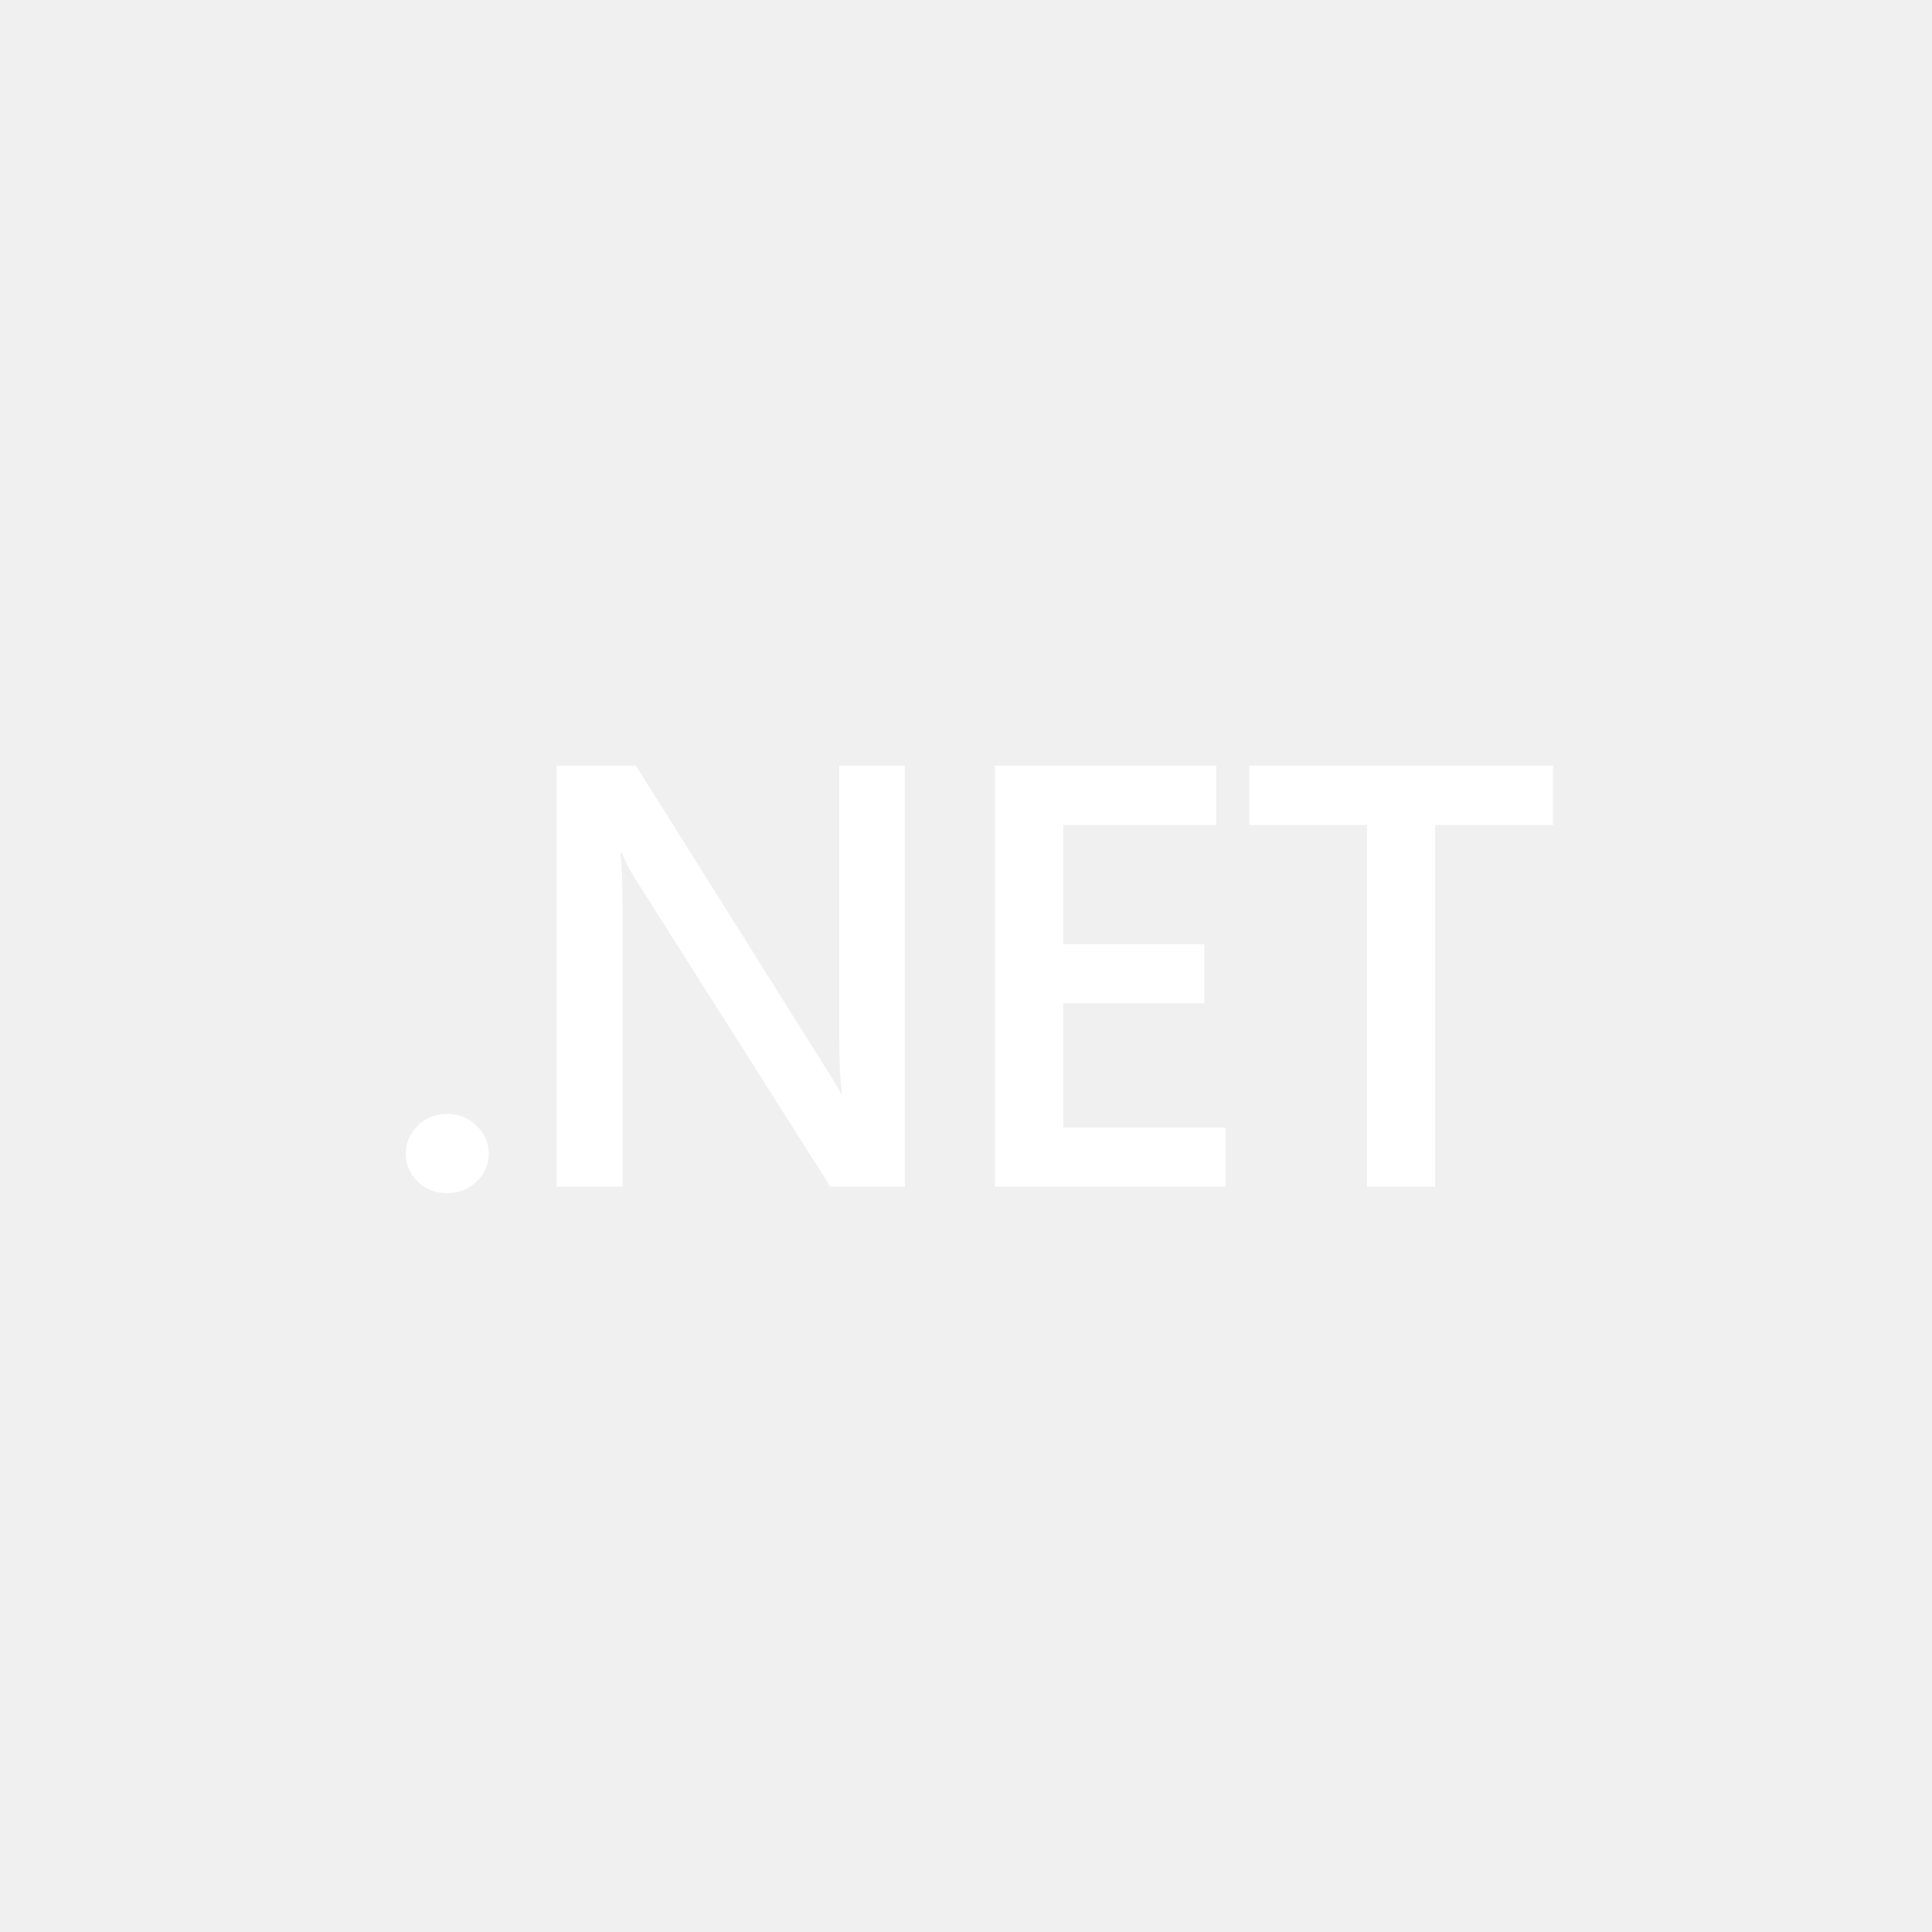
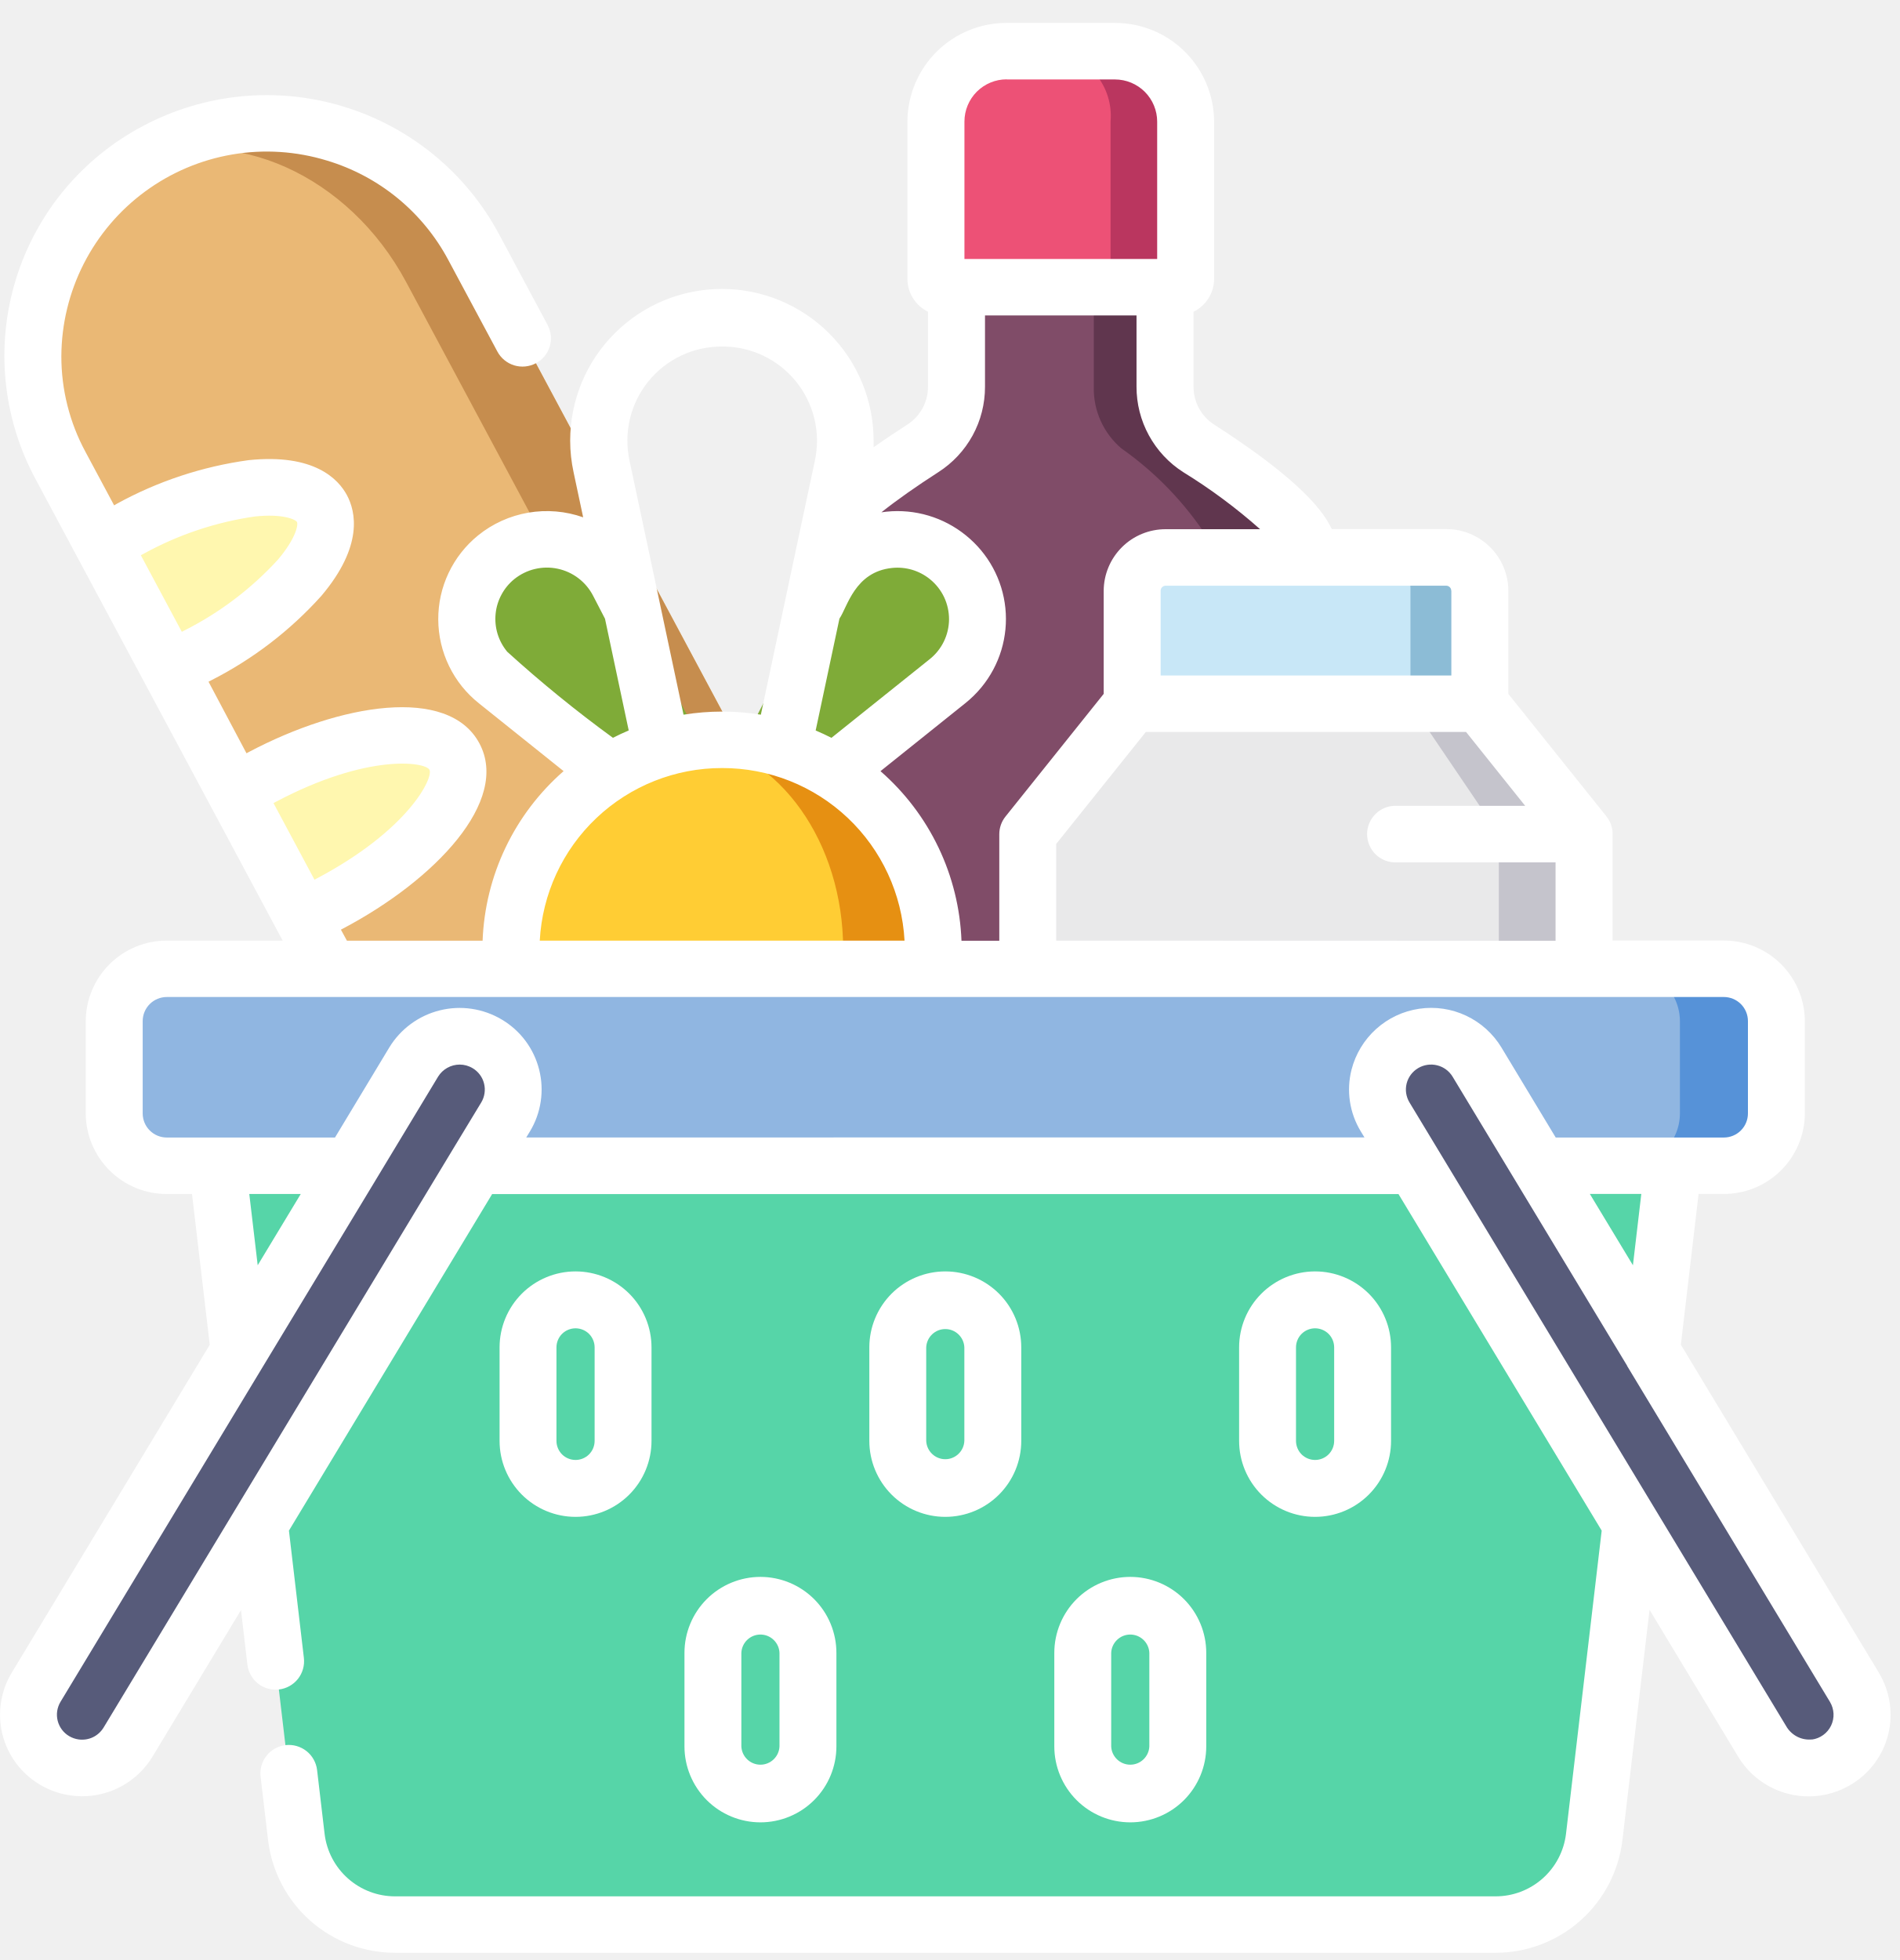
- <svg xmlns="http://www.w3.org/2000/svg" width="456" height="456" viewBox="0 0 456 456" version="1.1" xml:space="preserve" style="fill-rule:evenodd;clip-rule:evenodd;stroke-linejoin:round;stroke-miterlimit:2;">
-   <path d="m 105.5,281.609 c -2.703,0 -5.001,-0.9 -6.893,-2.702 -1.892,-1.848 -2.838,-4.042 -2.838,-6.582 0,-2.587 0.946,-4.804 2.838,-6.652 1.892,-1.848 4.19,-2.772 6.893,-2.772 2.748,0 5.068,0.924 6.96,2.772 1.937,1.848 2.906,4.064 2.906,6.652 0,2.54 -0.968,4.734 -2.906,6.582 -1.892,1.802 -4.212,2.702 -6.96,2.702 z" style="fill:#ffffff;fill-rule:nonzero;stroke-width:0.838" />
-   <path d="M 213.561,280.084 H 195.99 L 149.7,207.054 c -1.171,-1.848 -2.14,-3.765 -2.906,-5.751 h -0.406 c 0.361,2.125 0.541,6.675 0.541,13.65 v 65.132 h -15.543 v -99.36 h 18.719 l 44.737,71.298 c 1.892,2.957 3.109,4.989 3.649,6.098 h 0.27 c -0.45,-2.632 -0.676,-7.09 -0.676,-13.373 v -64.023 h 15.476 z" style="fill:#ffffff;fill-rule:nonzero;stroke-width:0.838" />
-   <path d="m 289.251,280.084 h -54.401 v -99.36 h 52.238 v 13.997 h -36.154 v 28.131 h 33.316 v 13.927 h -33.316 v 29.378 h 38.316 z" style="fill:#ffffff;fill-rule:nonzero;stroke-width:0.838" />
-   <path d="M 366.565,194.721 H 338.722 v 85.363 h -16.084 v -85.363 h -27.775 v -13.997 h 71.701 z" style="fill:#ffffff;fill-rule:nonzero;stroke-width:0.838" />
+ <svg xmlns="http://www.w3.org/2000/svg" width="63" height="65" viewBox="0 0 63 65" fill="none">
+   <path d="M5.212 4.994C4.314 5.465 3.518 6.11 2.87 6.89C2.222 7.671 1.735 8.572 1.437 9.541C1.139 10.511 1.036 11.53 1.133 12.54C1.231 13.549 1.527 14.53 2.005 15.424L15.835 41.261C16.81 43.071 18.461 44.422 20.428 45.019C22.395 45.616 24.519 45.411 26.335 44.448C27.233 43.977 28.029 43.332 28.677 42.552C29.325 41.772 29.812 40.871 30.11 39.901C30.408 38.932 30.511 37.913 30.414 36.903C30.316 35.894 30.02 34.914 29.542 34.019L15.706 8.181C14.731 6.371 13.08 5.021 11.113 4.424C9.146 3.826 7.022 4.032 5.206 4.994H5.212Z" fill="#EAB875" />
+   <path d="M29.538 34.019L15.704 8.181C14.729 6.371 13.078 5.021 11.111 4.424C9.144 3.826 7.02 4.032 5.204 4.994C5.004 5.102 4.804 5.219 4.613 5.342C7.713 4.097 11.57 5.8 13.474 9.357L27.312 35.196C29.212 38.753 28.479 42.887 25.712 44.741C25.921 44.653 26.128 44.557 26.333 44.449C27.231 43.977 28.027 43.333 28.674 42.552C29.322 41.772 29.809 40.871 30.107 39.901C30.405 38.932 30.508 37.913 30.41 36.903C30.313 35.894 30.016 34.913 29.538 34.019V34.019Z" fill="#C68D4E" />
+   <path d="M15.077 25.087C14.457 23.929 11.609 24.229 8.716 25.758C8.401 25.925 8.101 26.098 7.816 26.278L10.026 30.407C10.337 30.27 10.65 30.119 10.965 29.953C13.855 28.424 15.697 26.245 15.077 25.087Z" fill="#FFF7AF" />
+   <path d="M19.477 33.306C18.857 32.147 16.009 32.448 13.116 33.977C12.802 34.143 12.501 34.317 12.216 34.497L14.426 38.626C14.737 38.489 15.05 38.338 15.365 38.172C18.258 36.643 20.1 34.464 19.48 33.306H19.477Z" fill="#FFF7AF" />
+   <path d="M4.317 17.543C4.002 17.709 3.702 17.883 3.417 18.063L5.627 22.192C5.938 22.055 6.251 21.904 6.566 21.738C9.459 20.209 11.301 18.031 10.681 16.872C10.061 15.713 7.213 16.014 4.32 17.543H4.317Z" fill="#FFF7AF" />
+   <path d="M31.048 4.031V9.248C31.048 9.285 31.056 9.321 31.07 9.355C31.084 9.389 31.105 9.42 31.131 9.446C31.157 9.472 31.188 9.492 31.223 9.506C31.257 9.52 31.293 9.527 31.33 9.527H39.048C39.085 9.527 39.121 9.52 39.155 9.506C39.189 9.492 39.22 9.472 39.246 9.446C39.273 9.42 39.293 9.389 39.307 9.355C39.322 9.321 39.329 9.285 39.329 9.248V4.031C39.327 3.41 39.078 2.816 38.638 2.378C38.198 1.941 37.602 1.696 36.981 1.698H33.396C32.775 1.696 32.179 1.941 31.739 2.378C31.299 2.816 31.05 3.41 31.048 4.031V4.031Z" fill="#ED5176" />
+   <path d="M36.98 1.698H34.919C35.481 1.758 35.996 2.036 36.355 2.472C36.714 2.909 36.887 3.468 36.838 4.031V9.248C36.844 9.315 36.823 9.382 36.78 9.435C36.737 9.487 36.675 9.52 36.608 9.527H39.047C39.084 9.527 39.12 9.52 39.154 9.506C39.188 9.492 39.219 9.472 39.245 9.446C39.271 9.42 39.292 9.389 39.306 9.355C39.321 9.321 39.328 9.285 39.328 9.248V4.031C39.326 3.41 39.077 2.816 38.637 2.378C38.197 1.941 37.601 1.696 36.98 1.698V1.698Z" fill="#BA365F" />
+   <path d="M38.645 12.823V9.523H31.73V12.823C31.73 13.231 31.628 13.632 31.433 13.989C31.237 14.347 30.955 14.65 30.612 14.87C29.412 15.641 27.612 16.906 27.104 17.846C24.84 22.073 25.979 37 25.979 37H44.397C44.397 37 45.535 22.073 43.272 17.846C42.772 16.906 40.965 15.641 39.764 14.87C39.421 14.65 39.139 14.347 38.944 13.989C38.748 13.632 38.646 13.231 38.646 12.823H38.645Z" fill="#804C68" />
+   <path d="M43.272 17.846C42.772 16.906 40.965 15.641 39.765 14.87C39.422 14.65 39.14 14.347 38.945 13.989C38.749 13.632 38.647 13.231 38.647 12.823V9.523H36.282V12.823C36.272 13.211 36.349 13.596 36.507 13.95C36.665 14.304 36.901 14.619 37.196 14.87C38.334 15.669 39.307 16.68 40.063 17.846C41.913 22.073 40.983 37 40.983 37H44.398C44.398 37 45.535 22.073 43.272 17.846Z" fill="#60364E" />
+   <path d="M49.085 23.335H37.554L34.09 27.661V47.961H52.548V27.661L49.085 23.335Z" fill="#E9E9EA" />
+   <path d="M49.085 23.335H46.785L49.717 27.661V47.961H52.548V27.661L49.085 23.335Z" fill="#C5C4CC" />
+   <path d="M38.667 18.485H47.967C48.261 18.484 48.544 18.6 48.752 18.808C48.961 19.015 49.079 19.297 49.08 19.591V23.335H37.55V19.596C37.55 19.45 37.579 19.305 37.635 19.169C37.691 19.034 37.773 18.911 37.877 18.808C37.981 18.705 38.104 18.623 38.24 18.568C38.375 18.512 38.521 18.484 38.667 18.485V18.485Z" fill="#C8E7F7" />
+   <path d="M47.971 18.485H45.761C45.895 18.485 46.028 18.51 46.152 18.561C46.276 18.612 46.389 18.687 46.485 18.782C46.58 18.876 46.655 18.988 46.707 19.112C46.759 19.236 46.786 19.369 46.786 19.503V23.336H49.086V19.596C49.086 19.45 49.057 19.305 49.001 19.17C48.945 19.035 48.863 18.912 48.76 18.809C48.656 18.705 48.533 18.624 48.398 18.568C48.262 18.513 48.117 18.484 47.971 18.485V18.485Z" fill="#8CBCD6" />
+   <path d="M25.788 27.102L25.794 27.097L31.423 22.591C31.57 22.474 31.704 22.341 31.823 22.196C32.044 21.928 32.209 21.618 32.309 21.286C32.41 20.953 32.444 20.604 32.408 20.259C32.373 19.913 32.27 19.578 32.104 19.272C31.939 18.967 31.714 18.697 31.444 18.479C31.137 18.229 30.777 18.051 30.392 17.957C30.007 17.864 29.606 17.857 29.218 17.938C28.83 18.02 28.465 18.186 28.15 18.426C27.834 18.666 27.576 18.974 27.395 19.326L24.083 25.711V25.718C23.965 25.946 23.929 26.208 23.982 26.459C24.034 26.71 24.172 26.936 24.372 27.097C24.573 27.259 24.823 27.346 25.081 27.346C25.338 27.346 25.588 27.259 25.789 27.097L25.788 27.102Z" fill="#7FAB38" />
+   <path d="M22.124 27.102L22.118 27.097L16.485 22.589C16.338 22.472 16.204 22.34 16.085 22.194C15.864 21.926 15.699 21.616 15.599 21.284C15.498 20.951 15.464 20.602 15.5 20.257C15.535 19.911 15.638 19.576 15.804 19.27C15.969 18.965 16.194 18.695 16.464 18.477C16.771 18.227 17.131 18.049 17.516 17.955C17.901 17.862 18.302 17.855 18.69 17.936C19.078 18.018 19.443 18.184 19.758 18.424C20.074 18.664 20.332 18.972 20.513 19.324L23.826 25.709V25.716C23.944 25.944 23.98 26.206 23.927 26.457C23.874 26.708 23.737 26.934 23.537 27.095C23.336 27.257 23.086 27.345 22.828 27.345C22.57 27.345 22.32 27.257 22.119 27.095L22.124 27.102Z" fill="#7FAB38" />
+   <path d="M30.797 32.96C31.018 31.939 31.008 30.881 30.767 29.864C30.526 28.847 30.06 27.897 29.404 27.084C28.748 26.27 27.918 25.614 26.975 25.164C26.032 24.713 25.001 24.479 23.956 24.479C22.911 24.479 21.879 24.713 20.936 25.164C19.993 25.614 19.163 26.27 18.507 27.084C17.851 27.897 17.386 28.847 17.144 29.864C16.903 30.881 16.893 31.939 17.114 32.96C19.993 46.346 20 46.378 21.166 51.799C21.299 52.44 21.649 53.016 22.157 53.43C22.666 53.843 23.3 54.069 23.956 54.069C24.611 54.069 25.246 53.843 25.754 53.43C26.262 53.016 26.612 52.44 26.745 51.799C27.911 46.378 27.918 46.345 30.797 32.96Z" fill="#FFCD34" />
+   <path d="M23.956 24.532C23.677 24.533 23.398 24.55 23.12 24.583C25.851 24.994 27.968 27.927 27.968 31.483C27.968 31.976 27.926 32.469 27.843 32.955C25.578 46.341 25.573 46.373 24.656 51.794C24.606 52.253 24.438 52.692 24.169 53.068C23.9 53.443 23.538 53.743 23.119 53.938C23.498 54.055 23.897 54.091 24.291 54.045C24.685 53.998 25.065 53.87 25.406 53.668C25.748 53.466 26.043 53.195 26.274 52.873C26.504 52.55 26.665 52.182 26.745 51.794L30.797 32.955C31.018 31.937 31.007 30.881 30.765 29.868C30.524 28.854 30.057 27.908 29.4 27.099C28.744 26.29 27.913 25.638 26.971 25.194C26.029 24.748 24.998 24.521 23.956 24.528V24.532Z" fill="#E69012" />
+   <path d="M7.205 38.66L7.726 43.088L8.116 46.395L9.827 60.926C9.925 61.727 10.313 62.464 10.917 62.999C11.522 63.533 12.301 63.827 13.108 63.826H49.605C50.412 63.827 51.191 63.533 51.796 62.999C52.4 62.464 52.788 61.727 52.886 60.926L55.507 38.661L7.205 38.66Z" fill="#56D5A8" />
+   <path d="M55.172 41.487L55.505 38.661H7.205L7.538 41.487H55.172Z" fill="#56D5A8" />
+   <path d="M52.359 38.66L49.738 60.925C49.64 61.726 49.252 62.463 48.648 62.998C48.043 63.532 47.264 63.826 46.457 63.825H49.602C50.409 63.826 51.188 63.532 51.793 62.998C52.397 62.463 52.785 61.726 52.883 60.925L55.504 38.66H52.359Z" fill="#56D5A8" />
+   <path d="M3.787 33.866V36.926C3.789 37.387 3.973 37.829 4.301 38.154C4.628 38.48 5.071 38.661 5.532 38.66H57.178C57.639 38.661 58.082 38.48 58.41 38.154C58.737 37.829 58.921 37.387 58.923 36.926V33.866C58.921 33.405 58.737 32.963 58.41 32.638C58.082 32.313 57.639 32.131 57.178 32.132H5.532C5.071 32.131 4.628 32.313 4.301 32.638C3.973 32.963 3.789 33.405 3.787 33.866V33.866Z" fill="#90B6E1" />
+   <path d="M57.179 32.131H53.979C54.44 32.13 54.883 32.312 55.211 32.637C55.538 32.962 55.722 33.404 55.724 33.865V36.926C55.722 37.387 55.538 37.829 55.211 38.154C54.883 38.48 54.44 38.661 53.979 38.66H57.179C57.64 38.661 58.083 38.48 58.41 38.154C58.738 37.829 58.922 37.387 58.924 36.926V33.865C58.922 33.404 58.738 32.962 58.41 32.637C58.083 32.312 57.64 32.13 57.179 32.131Z" fill="#5692D8" />
+   <path d="M60.24 58.613C59.895 58.662 59.542 58.608 59.227 58.459C58.912 58.31 58.647 58.071 58.466 57.773L45.944 37.038C45.824 36.839 45.745 36.619 45.71 36.389C45.676 36.159 45.687 35.925 45.744 35.7C45.801 35.474 45.901 35.263 46.04 35.077C46.179 34.89 46.353 34.733 46.553 34.615C46.957 34.374 47.441 34.302 47.897 34.416C48.354 34.529 48.748 34.819 48.992 35.221L61.512 55.955C61.632 56.154 61.712 56.375 61.746 56.604C61.78 56.834 61.769 57.069 61.712 57.294C61.656 57.519 61.555 57.731 61.416 57.917C61.277 58.103 61.103 58.261 60.903 58.379C60.7 58.5 60.474 58.58 60.24 58.613V58.613Z" fill="#575B7A" />
+   <path d="M2.472 58.613C2.818 58.662 3.17 58.609 3.485 58.459C3.801 58.31 4.065 58.071 4.246 57.773L16.768 37.038C16.888 36.839 16.968 36.619 17.002 36.389C17.036 36.159 17.025 35.925 16.968 35.7C16.912 35.474 16.811 35.263 16.672 35.077C16.533 34.89 16.359 34.733 16.159 34.615C15.755 34.374 15.272 34.302 14.815 34.416C14.358 34.529 13.964 34.819 13.72 35.221L1.198 55.955C1.078 56.154 0.999 56.375 0.964 56.604C0.93 56.834 0.941 57.069 0.998 57.294C1.055 57.519 1.155 57.731 1.294 57.917C1.433 58.103 1.607 58.261 1.807 58.379C2.011 58.501 2.237 58.58 2.472 58.613V58.613Z" fill="#575B7A" />
+   <path d="M20.668 47.784C20.668 48.202 20.502 48.603 20.206 48.899C19.911 49.194 19.51 49.361 19.091 49.361C18.673 49.361 18.272 49.194 17.977 48.899C17.681 48.603 17.515 48.202 17.515 47.784V44.684C17.515 44.266 17.681 43.865 17.977 43.569C18.272 43.274 18.673 43.108 19.091 43.108C19.51 43.108 19.911 43.274 20.206 43.569C20.502 43.865 20.668 44.266 20.668 44.684V47.784Z" fill="#56D5A8" />
+   <path d="M26.801 57.919C26.801 58.337 26.635 58.738 26.339 59.034C26.044 59.33 25.643 59.495 25.225 59.495C24.806 59.495 24.405 59.33 24.11 59.034C23.814 58.738 23.648 58.337 23.648 57.919V54.819C23.648 54.401 23.814 54 24.11 53.704C24.405 53.409 24.806 53.243 25.225 53.243C25.643 53.243 26.044 53.409 26.339 53.704C26.635 54 26.801 54.401 26.801 54.819V57.919Z" fill="#56D5A8" />
+   <path d="M32.932 47.784C32.922 48.195 32.751 48.586 32.456 48.873C32.162 49.16 31.767 49.321 31.355 49.321C30.944 49.321 30.549 49.16 30.255 48.873C29.96 48.586 29.789 48.195 29.779 47.784V44.684C29.789 44.273 29.96 43.882 30.255 43.595C30.549 43.307 30.944 43.147 31.355 43.147C31.767 43.147 32.162 43.307 32.456 43.595C32.751 43.882 32.922 44.273 32.932 44.684V47.784Z" fill="#56D5A8" />
+   <path d="M39.065 57.919C39.055 58.33 38.884 58.721 38.59 59.008C38.295 59.296 37.9 59.456 37.489 59.456C37.077 59.456 36.682 59.296 36.388 59.008C36.093 58.721 35.922 58.33 35.912 57.919V54.819C35.922 54.408 36.093 54.017 36.388 53.73C36.682 53.443 37.077 53.282 37.489 53.282C37.9 53.282 38.295 53.443 38.59 53.73C38.884 54.017 39.055 54.408 39.065 54.819V57.919Z" fill="#56D5A8" />
+   <path d="M45.198 47.784C45.188 48.195 45.017 48.586 44.722 48.873C44.428 49.16 44.033 49.321 43.622 49.321C43.21 49.321 42.815 49.16 42.521 48.873C42.226 48.586 42.055 48.195 42.045 47.784V44.684C42.055 44.273 42.226 43.882 42.521 43.595C42.815 43.307 43.21 43.147 43.622 43.147C44.033 43.147 44.428 43.307 44.722 43.595C45.017 43.882 45.188 44.273 45.198 44.684V47.784Z" fill="#56D5A8" />
+   <path d="M62.324 55.473L55.755 44.595L56.343 39.595H57.179C57.89 39.597 58.572 39.316 59.076 38.815C59.58 38.314 59.865 37.634 59.868 36.923V33.863C59.865 33.153 59.58 32.472 59.076 31.971C58.572 31.471 57.89 31.19 57.179 31.192H53.491V27.692C53.491 27.683 53.491 27.673 53.491 27.663C53.493 27.452 53.422 27.246 53.291 27.08L50.033 23.012V19.591C50.031 19.047 49.813 18.527 49.427 18.144C49.041 17.761 48.52 17.546 47.976 17.547H44.178C44.154 17.499 44.129 17.447 44.105 17.406C43.638 16.532 42.35 15.414 40.276 14.082C40.065 13.947 39.891 13.761 39.772 13.541C39.652 13.321 39.589 13.075 39.59 12.824V10.339C39.794 10.239 39.967 10.084 40.087 9.891C40.208 9.698 40.272 9.476 40.273 9.248V4.031C40.269 3.161 39.92 2.328 39.303 1.714C38.686 1.101 37.85 0.758 36.98 0.76H33.399C32.968 0.758 32.54 0.841 32.141 1.004C31.741 1.168 31.378 1.408 31.071 1.712C30.765 2.016 30.521 2.377 30.355 2.775C30.188 3.173 30.101 3.6 30.099 4.031V9.247C30.099 9.475 30.164 9.697 30.285 9.89C30.405 10.083 30.578 10.238 30.782 10.338V12.823C30.783 13.074 30.72 13.321 30.6 13.541C30.48 13.761 30.306 13.947 30.095 14.082C29.752 14.302 29.369 14.557 28.978 14.833C28.978 14.76 28.978 14.687 28.978 14.614C28.978 13.279 28.448 11.999 27.504 11.056C26.56 10.112 25.28 9.582 23.945 9.582C22.611 9.582 21.331 10.112 20.387 11.056C19.443 11.999 18.913 13.279 18.913 14.614C18.913 14.968 18.952 15.321 19.027 15.667C19.14 16.199 19.246 16.694 19.344 17.156C18.76 16.95 18.133 16.897 17.523 17.002C16.913 17.107 16.339 17.366 15.858 17.756C15.443 18.093 15.109 18.518 14.88 19.001C14.651 19.484 14.534 20.012 14.537 20.547C14.54 21.081 14.662 21.608 14.896 22.089C15.129 22.57 15.468 22.992 15.886 23.324L18.695 25.573C17.887 26.278 17.232 27.14 16.77 28.107C16.308 29.074 16.049 30.126 16.008 31.197H11.508L11.308 30.83L11.396 30.784C14.413 29.189 16.93 26.57 15.901 24.65C14.872 22.73 11.281 23.339 8.264 24.934L8.176 24.981L6.917 22.608L7.005 22.562C8.385 21.862 9.624 20.913 10.659 19.762C12.065 18.1 11.796 16.962 11.51 16.425C11.224 15.888 10.422 15.035 8.249 15.26C6.714 15.47 5.23 15.961 3.873 16.708L3.786 16.76L2.835 14.985C2.308 14.01 2.033 12.919 2.035 11.811C2.04 10.748 2.293 9.701 2.775 8.753C3.257 7.805 3.954 6.983 4.81 6.353C5.666 5.723 6.658 5.301 7.706 5.123C8.754 4.944 9.829 5.014 10.846 5.325C11.702 5.582 12.498 6.006 13.189 6.572C13.88 7.139 14.452 7.836 14.872 8.625L16.499 11.66C16.617 11.88 16.818 12.044 17.057 12.117C17.296 12.189 17.554 12.164 17.775 12.047C17.884 11.99 17.981 11.912 18.06 11.817C18.139 11.722 18.198 11.612 18.234 11.494C18.27 11.376 18.283 11.252 18.271 11.13C18.259 11.007 18.223 10.888 18.165 10.779L16.539 7.74C15.444 5.713 13.592 4.201 11.388 3.532C9.184 2.863 6.804 3.09 4.767 4.166C3.758 4.694 2.864 5.416 2.136 6.291C1.409 7.166 0.862 8.177 0.527 9.265C0.192 10.353 0.076 11.497 0.186 12.63C0.296 13.763 0.629 14.863 1.167 15.866L9.376 31.194H5.533C4.822 31.192 4.14 31.473 3.636 31.974C3.132 32.474 2.847 33.154 2.844 33.865V36.925C2.847 37.636 3.132 38.316 3.636 38.817C4.14 39.318 4.822 39.599 5.533 39.597H6.369L6.958 44.597L0.389 55.473C0.205 55.778 0.083 56.115 0.031 56.467C-0.022 56.819 -0.004 57.178 0.082 57.523C0.169 57.867 0.323 58.192 0.536 58.477C0.749 58.762 1.016 59.002 1.322 59.183C1.634 59.37 1.981 59.492 2.341 59.542C2.468 59.56 2.597 59.569 2.725 59.569C3.193 59.57 3.654 59.45 4.062 59.22C4.471 58.991 4.813 58.66 5.056 58.26L7.994 53.395L8.206 55.201C8.235 55.45 8.361 55.676 8.558 55.832C8.754 55.987 9.004 56.058 9.252 56.029C9.501 56 9.727 55.874 9.883 55.678C10.038 55.481 10.109 55.232 10.08 54.983L9.584 50.76L16.324 39.6H46.389L53.129 50.76L51.945 60.817C51.876 61.39 51.599 61.918 51.166 62.3C50.734 62.682 50.176 62.892 49.599 62.889H13.11C12.533 62.891 11.976 62.681 11.544 62.298C11.112 61.916 10.836 61.389 10.767 60.816L10.518 58.702C10.504 58.579 10.465 58.46 10.405 58.352C10.345 58.244 10.264 58.148 10.166 58.071C10.069 57.995 9.958 57.938 9.839 57.904C9.72 57.87 9.595 57.86 9.472 57.874C9.349 57.888 9.23 57.927 9.122 57.987C9.014 58.047 8.918 58.128 8.841 58.226C8.765 58.323 8.708 58.434 8.674 58.553C8.64 58.672 8.63 58.797 8.644 58.92L8.893 61.033C9.018 62.063 9.516 63.011 10.293 63.698C11.071 64.385 12.073 64.763 13.111 64.76H49.599C50.637 64.763 51.64 64.385 52.417 63.697C53.194 63.01 53.692 62.06 53.816 61.03L54.716 53.386L57.657 58.26C58.031 58.876 58.633 59.319 59.333 59.493C60.032 59.667 60.772 59.557 61.391 59.187C61.697 59.006 61.964 58.766 62.177 58.481C62.39 58.196 62.544 57.871 62.631 57.526C62.718 57.182 62.735 56.823 62.682 56.471C62.63 56.119 62.508 55.782 62.324 55.477V55.473ZM9.16 26.586C12.199 24.979 14.105 25.267 14.245 25.527C14.385 25.787 13.558 27.519 10.519 29.127L10.431 29.173L9.072 26.633L9.16 26.586ZM4.76 18.367C5.905 17.735 7.155 17.316 8.449 17.129C9.387 17.029 9.8 17.229 9.849 17.309C9.898 17.389 9.826 17.842 9.219 18.56C8.336 19.524 7.286 20.319 6.119 20.907L6.031 20.953L4.672 18.414L4.759 18.367H4.76ZM54.165 41.96L52.736 39.595H54.443L54.165 41.96ZM35.034 31.194V27.988L38.009 24.273H48.629L50.591 26.724H46.316C46.19 26.72 46.065 26.741 45.948 26.786C45.831 26.832 45.723 26.9 45.633 26.988C45.543 27.075 45.471 27.18 45.422 27.296C45.373 27.411 45.347 27.536 45.347 27.662C45.347 27.787 45.373 27.912 45.422 28.028C45.471 28.143 45.543 28.248 45.633 28.336C45.723 28.423 45.831 28.491 45.948 28.537C46.065 28.582 46.19 28.603 46.316 28.599H51.599V31.199L35.034 31.194ZM48.142 19.594V22.401H38.499V19.591C38.499 19.569 38.504 19.547 38.512 19.526C38.521 19.506 38.533 19.487 38.549 19.472C38.565 19.456 38.584 19.444 38.604 19.436C38.625 19.427 38.647 19.423 38.669 19.423H47.969C47.991 19.423 48.013 19.427 48.034 19.436C48.054 19.444 48.073 19.456 48.089 19.472C48.105 19.487 48.117 19.506 48.126 19.526C48.134 19.547 48.139 19.569 48.139 19.591L48.142 19.594ZM33.399 2.635H36.984C37.355 2.635 37.711 2.783 37.974 3.045C38.236 3.308 38.384 3.664 38.384 4.035V8.589H31.991V4.031C31.991 3.66 32.139 3.304 32.401 3.041C32.664 2.779 33.02 2.631 33.391 2.631L33.399 2.635ZM31.123 15.66C31.599 15.356 31.991 14.937 32.262 14.442C32.533 13.947 32.674 13.391 32.673 12.826V10.46H37.699V12.819C37.697 13.385 37.838 13.943 38.11 14.439C38.382 14.936 38.774 15.356 39.252 15.66C40.154 16.215 41.006 16.847 41.798 17.55H38.667C38.123 17.549 37.601 17.763 37.216 18.146C36.83 18.53 36.612 19.05 36.61 19.594V23.011L33.352 27.08C33.219 27.246 33.147 27.452 33.147 27.664V31.198H31.893C31.852 30.127 31.593 29.075 31.131 28.108C30.669 27.141 30.014 26.279 29.206 25.574L30.345 24.662L32.013 23.326C32.212 23.168 32.394 22.989 32.556 22.792C32.855 22.428 33.079 22.009 33.215 21.559C33.351 21.108 33.397 20.635 33.349 20.167C33.301 19.698 33.161 19.244 32.936 18.83C32.712 18.417 32.407 18.052 32.041 17.756C31.674 17.458 31.253 17.235 30.8 17.1C30.347 16.965 29.872 16.92 29.402 16.969C29.346 16.975 29.291 16.982 29.236 16.99C29.752 16.581 30.392 16.13 31.123 15.66V15.66ZM27.845 20.514C28.104 20.149 28.345 18.961 29.593 18.835C29.817 18.812 30.043 18.833 30.259 18.897C30.475 18.962 30.675 19.068 30.85 19.21C31.048 19.371 31.207 19.574 31.317 19.804C31.425 20.035 31.481 20.287 31.48 20.542C31.478 20.797 31.419 21.048 31.307 21.277C31.195 21.506 31.033 21.707 30.833 21.865L29.162 23.202L27.58 24.469C27.409 24.382 27.234 24.3 27.056 24.225L27.845 20.514ZM23.955 11.492C24.424 11.489 24.887 11.592 25.31 11.792C25.734 11.992 26.107 12.285 26.402 12.649C26.697 13.013 26.906 13.438 27.015 13.894C27.124 14.35 27.128 14.824 27.029 15.282L26.662 17.005C26.662 17.014 26.662 17.024 26.656 17.033L25.238 23.701C24.389 23.564 23.523 23.564 22.673 23.701L22.661 23.646C22.333 22.103 21.982 20.446 20.882 15.278C20.782 14.82 20.787 14.346 20.895 13.891C21.003 13.435 21.213 13.01 21.508 12.646C21.803 12.283 22.177 11.99 22.6 11.79C23.024 11.59 23.487 11.489 23.955 11.492V11.492ZM16.817 21.604C16.675 21.431 16.568 21.231 16.503 21.016C16.439 20.802 16.417 20.576 16.44 20.353C16.462 20.13 16.529 19.914 16.636 19.717C16.742 19.519 16.887 19.345 17.061 19.204C17.26 19.044 17.493 18.929 17.742 18.87C17.991 18.811 18.25 18.807 18.5 18.861C18.75 18.914 18.986 19.022 19.189 19.178C19.392 19.333 19.558 19.532 19.675 19.76L20.068 20.519C20.422 22.186 20.623 23.129 20.814 24.033L20.855 24.224C20.677 24.299 20.502 24.381 20.331 24.468C19.109 23.578 17.936 22.623 16.817 21.607V21.604ZM23.955 25.471C25.505 25.468 26.996 26.061 28.122 27.126C29.247 28.191 29.921 29.648 30.004 31.195H17.904C17.987 29.648 18.66 28.191 19.786 27.126C20.912 26.061 22.403 25.468 23.953 25.471H23.955ZM8.269 39.597H9.976L8.548 41.96L8.269 39.597ZM3.437 57.29C3.352 57.43 3.228 57.543 3.081 57.613C2.933 57.683 2.767 57.708 2.605 57.685V57.685C2.495 57.669 2.389 57.632 2.293 57.575C2.199 57.52 2.117 57.446 2.052 57.358C1.987 57.271 1.94 57.172 1.913 57.066C1.887 56.96 1.881 56.85 1.897 56.743C1.914 56.635 1.951 56.531 2.007 56.438L8.737 45.294L12.437 39.175C12.45 39.155 12.463 39.134 12.474 39.113L14.532 35.705C14.607 35.583 14.713 35.482 14.838 35.412C14.964 35.342 15.105 35.305 15.249 35.305C15.4 35.305 15.548 35.347 15.677 35.424C15.771 35.48 15.852 35.553 15.918 35.641C15.983 35.728 16.03 35.828 16.056 35.933C16.083 36.039 16.088 36.149 16.072 36.256C16.056 36.364 16.019 36.468 15.963 36.561L14.999 38.152C14.988 38.169 14.978 38.185 14.969 38.202L3.437 57.29ZM17.456 37.722L17.578 37.522C17.762 37.218 17.884 36.88 17.936 36.528C17.989 36.176 17.971 35.818 17.884 35.473C17.798 35.128 17.643 34.803 17.431 34.518C17.218 34.233 16.951 33.993 16.645 33.812C16.026 33.443 15.287 33.333 14.588 33.507C13.889 33.681 13.286 34.123 12.912 34.739L11.112 37.724H5.533C5.321 37.724 5.117 37.64 4.967 37.49C4.817 37.34 4.733 37.136 4.733 36.924V33.864C4.733 33.652 4.817 33.448 4.967 33.298C5.117 33.148 5.321 33.064 5.533 33.064H57.18C57.392 33.064 57.596 33.148 57.746 33.298C57.896 33.448 57.98 33.652 57.98 33.864V36.924C57.98 37.136 57.896 37.34 57.746 37.49C57.596 37.64 57.392 37.724 57.18 37.724H51.604L49.804 34.739C49.526 34.28 49.119 33.913 48.633 33.684C48.147 33.455 47.604 33.375 47.073 33.454C46.542 33.532 46.046 33.766 45.647 34.125C45.248 34.485 44.964 34.954 44.831 35.474C44.743 35.819 44.725 36.177 44.778 36.529C44.831 36.88 44.953 37.217 45.138 37.521L45.26 37.721L17.456 37.722ZM60.108 57.685C59.946 57.702 59.783 57.675 59.636 57.605C59.49 57.535 59.365 57.426 59.276 57.29L46.753 36.56C46.697 36.467 46.66 36.363 46.643 36.255C46.627 36.148 46.633 36.038 46.659 35.932C46.686 35.826 46.733 35.727 46.798 35.64C46.864 35.552 46.945 35.479 47.039 35.423C47.229 35.31 47.456 35.276 47.67 35.329C47.885 35.382 48.069 35.518 48.184 35.707L53.972 45.291V45.298L60.702 56.442C60.772 56.56 60.812 56.693 60.819 56.83C60.825 56.967 60.797 57.103 60.738 57.227C60.678 57.351 60.589 57.458 60.478 57.538C60.367 57.619 60.238 57.671 60.102 57.689L60.108 57.685Z" fill="white" />
+   <path d="M21.611 47.784V44.684C21.611 44.016 21.346 43.375 20.873 42.902C20.4 42.43 19.759 42.164 19.091 42.164C18.423 42.164 17.782 42.43 17.309 42.902C16.837 43.375 16.571 44.016 16.571 44.684V47.784C16.571 48.452 16.837 49.093 17.309 49.566C17.782 50.039 18.423 50.304 19.091 50.304C19.759 50.304 20.4 50.039 20.873 49.566C21.346 49.093 21.611 48.452 21.611 47.784V47.784ZM18.458 47.784V44.684C18.458 44.516 18.525 44.355 18.643 44.236C18.762 44.118 18.923 44.051 19.091 44.051C19.259 44.051 19.42 44.118 19.539 44.236C19.657 44.355 19.724 44.516 19.724 44.684V47.784C19.724 47.952 19.657 48.113 19.539 48.232C19.42 48.35 19.259 48.417 19.091 48.417C18.923 48.417 18.762 48.35 18.643 48.232C18.525 48.113 18.458 47.952 18.458 47.784V47.784Z" fill="white" />
+   <path d="M27.744 57.915V54.815C27.744 54.147 27.479 53.506 27.006 53.033C26.533 52.561 25.892 52.295 25.224 52.295C24.556 52.295 23.915 52.561 23.442 53.033C22.97 53.506 22.704 54.147 22.704 54.815V57.915C22.704 58.583 22.97 59.224 23.442 59.697C23.915 60.17 24.556 60.435 25.224 60.435C25.892 60.435 26.533 60.17 27.006 59.697C27.479 59.224 27.744 58.583 27.744 57.915V57.915ZM24.591 57.915V54.815C24.598 54.652 24.667 54.497 24.785 54.384C24.903 54.27 25.06 54.207 25.224 54.207C25.387 54.207 25.544 54.27 25.662 54.384C25.78 54.497 25.85 54.652 25.856 54.815V57.915C25.85 58.078 25.78 58.233 25.662 58.346C25.544 58.46 25.387 58.523 25.224 58.523C25.06 58.523 24.903 58.46 24.785 58.346C24.667 58.233 24.598 58.078 24.591 57.915V57.915Z" fill="white" />
+   <path d="M33.876 47.784V44.684C33.876 44.016 33.611 43.375 33.138 42.902C32.665 42.43 32.024 42.164 31.356 42.164C30.688 42.164 30.047 42.43 29.574 42.902C29.102 43.375 28.836 44.016 28.836 44.684V47.784C28.836 48.452 29.102 49.093 29.574 49.566C30.047 50.039 30.688 50.304 31.356 50.304C32.024 50.304 32.665 50.039 33.138 49.566C33.611 49.093 33.876 48.452 33.876 47.784V47.784ZM30.723 47.784V44.684C30.73 44.521 30.799 44.366 30.917 44.253C31.035 44.139 31.192 44.076 31.356 44.076C31.519 44.076 31.676 44.139 31.794 44.253C31.912 44.366 31.982 44.521 31.988 44.684V47.784C31.982 47.947 31.912 48.102 31.794 48.215C31.676 48.329 31.519 48.392 31.356 48.392C31.192 48.392 31.035 48.329 30.917 48.215C30.799 48.102 30.73 47.947 30.723 47.784V47.784Z" fill="white" />
+   <path d="M40.012 57.915V54.815C40.012 54.147 39.746 53.506 39.274 53.033C38.801 52.561 38.16 52.295 37.492 52.295C36.824 52.295 36.183 52.561 35.71 53.033C35.238 53.506 34.972 54.147 34.972 54.815V57.915C34.972 58.583 35.238 59.224 35.71 59.697C36.183 60.17 36.824 60.435 37.492 60.435C38.16 60.435 38.801 60.17 39.274 59.697C39.746 59.224 40.012 58.583 40.012 57.915V57.915ZM36.859 57.915V54.815C36.865 54.652 36.935 54.497 37.053 54.384C37.171 54.27 37.328 54.207 37.492 54.207C37.655 54.207 37.812 54.27 37.93 54.384C38.048 54.497 38.118 54.652 38.124 54.815V57.915C38.118 58.078 38.048 58.233 37.93 58.346C37.812 58.46 37.655 58.523 37.492 58.523C37.328 58.523 37.171 58.46 37.053 58.346C36.935 58.233 36.865 58.078 36.859 57.915V57.915Z" fill="white" />
+   <path d="M46.142 47.784V44.684C46.142 44.016 45.877 43.375 45.404 42.902C44.931 42.43 44.29 42.164 43.622 42.164C42.954 42.164 42.313 42.43 41.84 42.902C41.367 43.375 41.102 44.016 41.102 44.684V47.784C41.102 48.452 41.367 49.093 41.84 49.566C42.313 50.039 42.954 50.304 43.622 50.304C44.29 50.304 44.931 50.039 45.404 49.566C45.877 49.093 46.142 48.452 46.142 47.784V47.784ZM42.989 47.784V44.684C42.989 44.516 43.056 44.355 43.174 44.236C43.293 44.118 43.454 44.051 43.622 44.051C43.79 44.051 43.951 44.118 44.07 44.236C44.188 44.355 44.255 44.516 44.255 44.684V47.784C44.255 47.952 44.188 48.113 44.07 48.232C43.951 48.35 43.79 48.417 43.622 48.417C43.454 48.417 43.293 48.35 43.174 48.232C43.056 48.113 42.989 47.952 42.989 47.784Z" fill="white" />
</svg>
